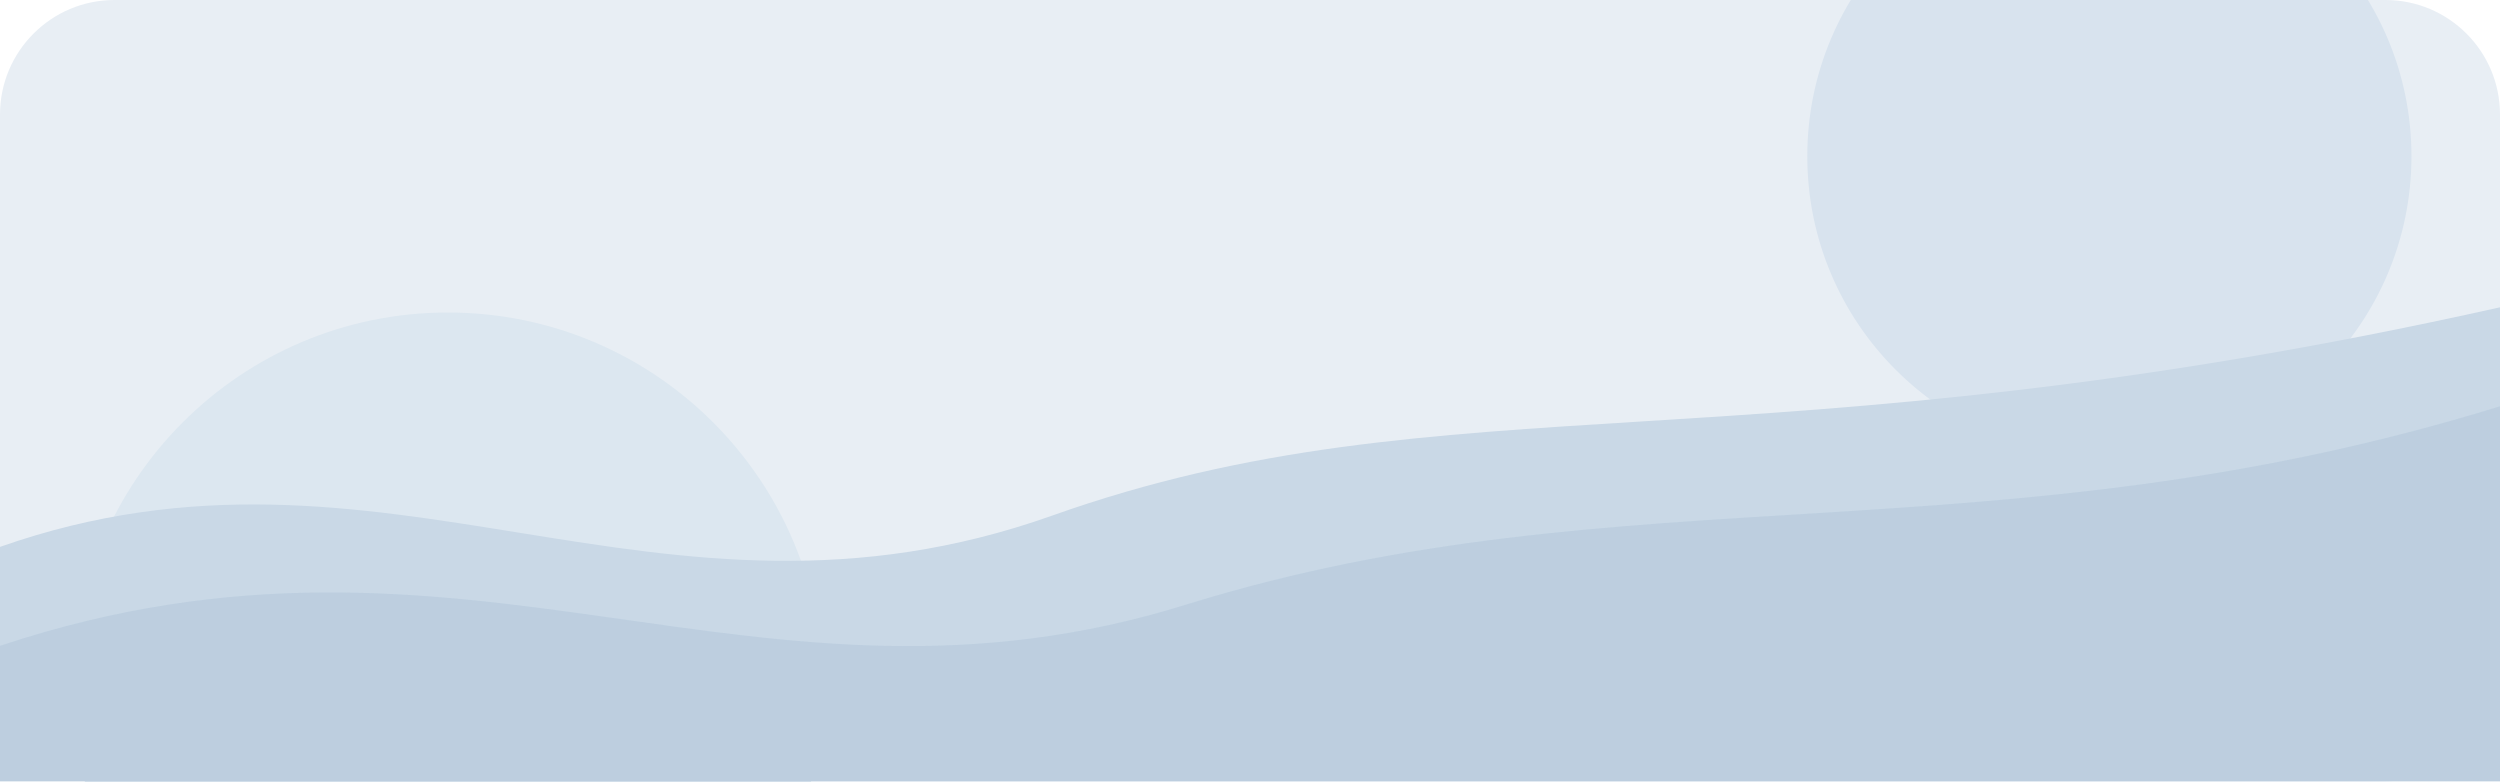
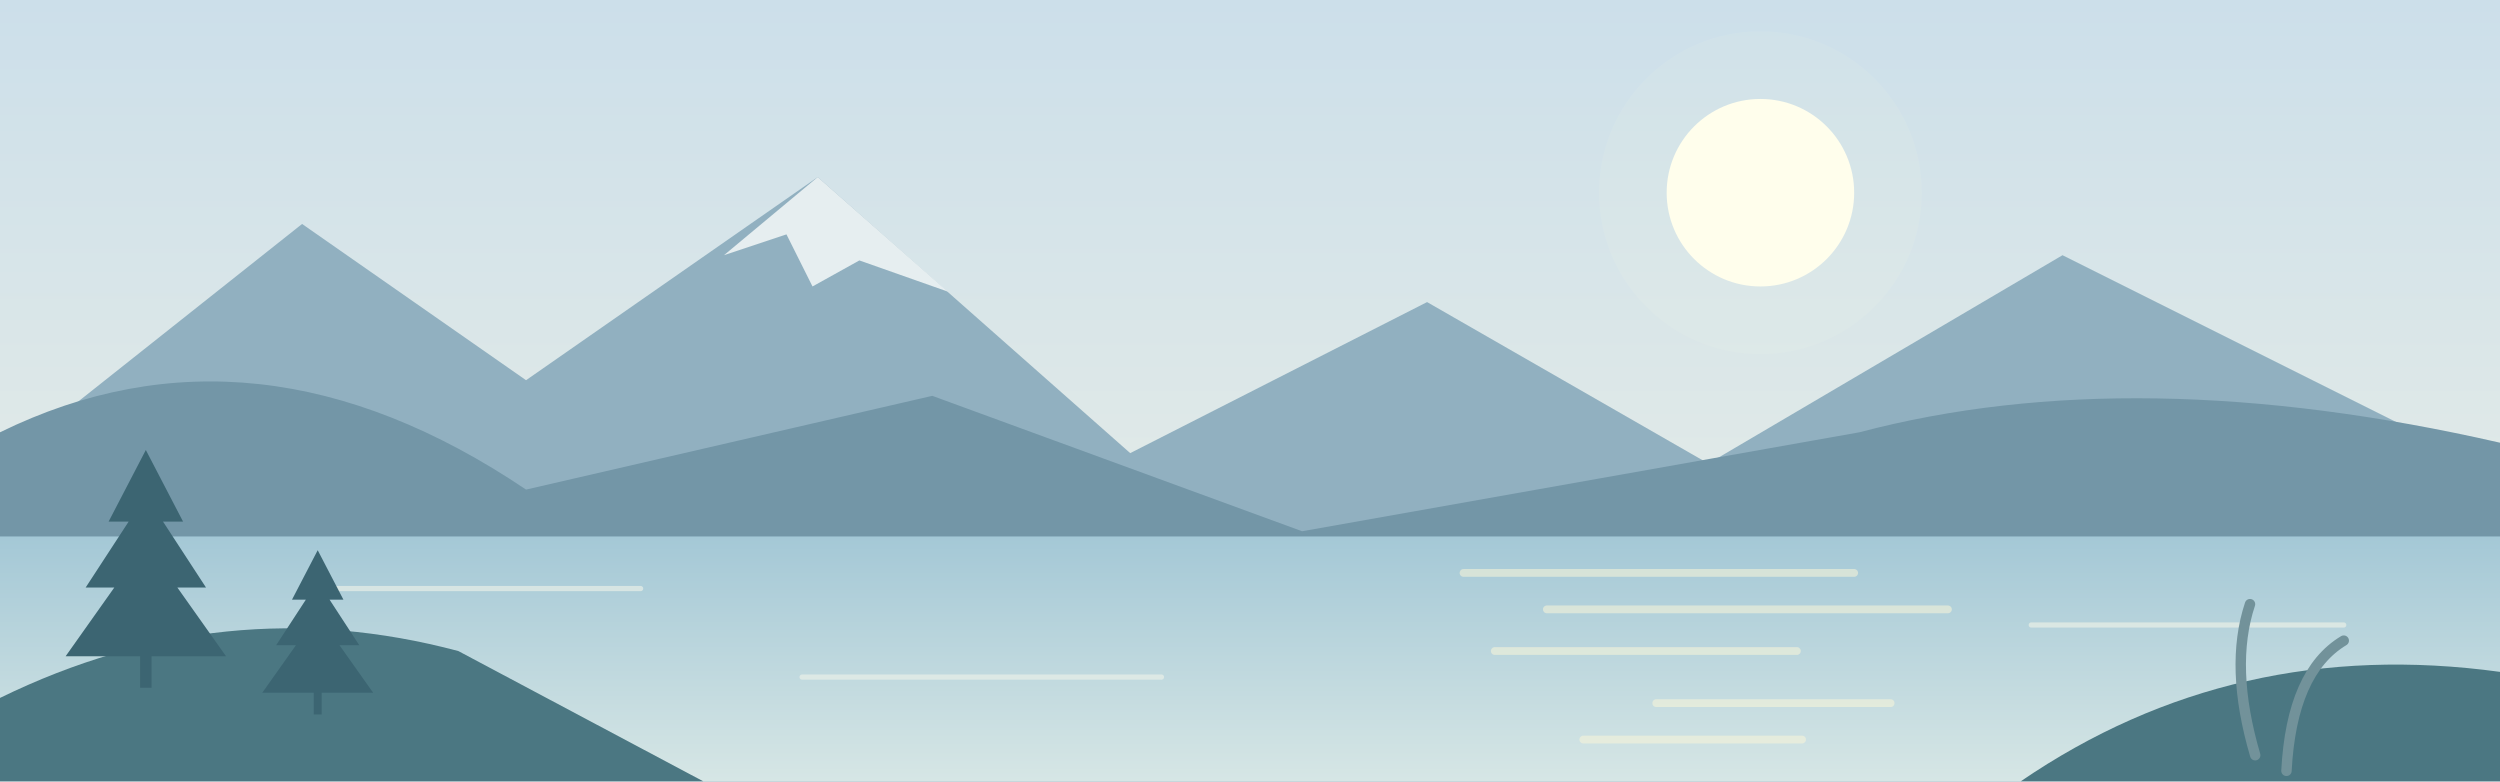
- <svg xmlns="http://www.w3.org/2000/svg" viewBox="0 0 480 150" role="img" aria-label="Ambient focus artwork">
-   <rect width="480" height="150" rx="22" fill="#E8EEF4" />
-   <circle cx="405" cy="30" r="58" fill="#D8E3EE" />
-   <circle cx="86" cy="132" r="72" fill="#DCE7F0" />
-   <path d="M0 105C74 79 126 126 202 99s135-8 278-40v91H0z" fill="#C9D8E6" />
-   <path d="M0 124c90-30 145 18 228-8 84-26 155-8 252-38v72H0z" fill="#B8CBDD" opacity=".72" />
+ <svg xmlns="http://www.w3.org/2000/svg" viewBox="0 0 480 150" role="img" aria-label="Moonlight over a quiet mountain lake">
+   <defs>
+     <linearGradient id="sky" x2="0" y2="1">
+       <stop stop-color="#CCDFEA" />
+       <stop offset="1" stop-color="#EDF0E6" />
+     </linearGradient>
+     <linearGradient id="water" x2="0" y2="1">
+       <stop stop-color="#A4C8D6" />
+       <stop offset="1" stop-color="#D6E6E5" />
+     </linearGradient>
+   </defs>
+   <rect x="0" y="0" width="480" height="150" rx="0" fill="url(#sky)" />
+   <circle cx="338" cy="37" r="31" fill="#FFFFE7" opacity=".07" />
+   <circle cx="338" cy="37" r="18" fill="#FFFEEC" />
+   <path d="M0 89 58 43 101 73 157 34 217 87 274 58 328 89 396 49 480 91V150H0Z" fill="#91B0C0" />
+   <path d="m139 49 18-15 25 22-17-6-9 5-5-10Z" fill="#E6EEF0" />
+   <path d="M0 83Q49 59 101 94L179 76 250 102 357 83Q410 69 480 85V150H0Z" fill="#7396A7" />
+   <rect x="0" y="103" width="480" height="47" rx="0" fill="url(#water)" />
+   <path d="M281 110h75m-59 7h77m-87 8h58m-27 10h45m-59 7h42" fill="none" stroke="#F9F5D9" stroke-width="1.5" stroke-linecap="round" opacity=".55" />
+   <path d="M58 113h65m31 17h69m-188 8h64m291-18h60" fill="none" stroke="#EDF1E8" stroke-width="1" stroke-linecap="round" opacity=".65" />
+   <path d="M0 134Q43 113 88 125L135 150H0Z" fill="#4B7782" />
+   <path d="M388 150Q429 122 480 129V150Z" fill="#4B7782" />
+   <g transform="translate(28 126) scale(0.55)" fill="#3C6572">
+     <path d="M0-72-13-47h7l-15 23h10L-28 0H28L11-24h10L6-47h7Z" />
+     <path d="M-2-7h4v18h-4Z" />
+   </g>
+   <g transform="translate(61 133) scale(0.38)" fill="#3C6572">
+     <path d="M0-72-13-47h7l-15 23h10L-28 0H28L11-24h10L6-47h7Z" />
+     <path d="M-2-7h4v18h-4Z" />
+   </g>
+   <path d="M433 145q-5-17-1-29m7 32q1-19 11-25" fill="none" stroke="#72929A" stroke-width="2" stroke-linecap="round" />
</svg>
